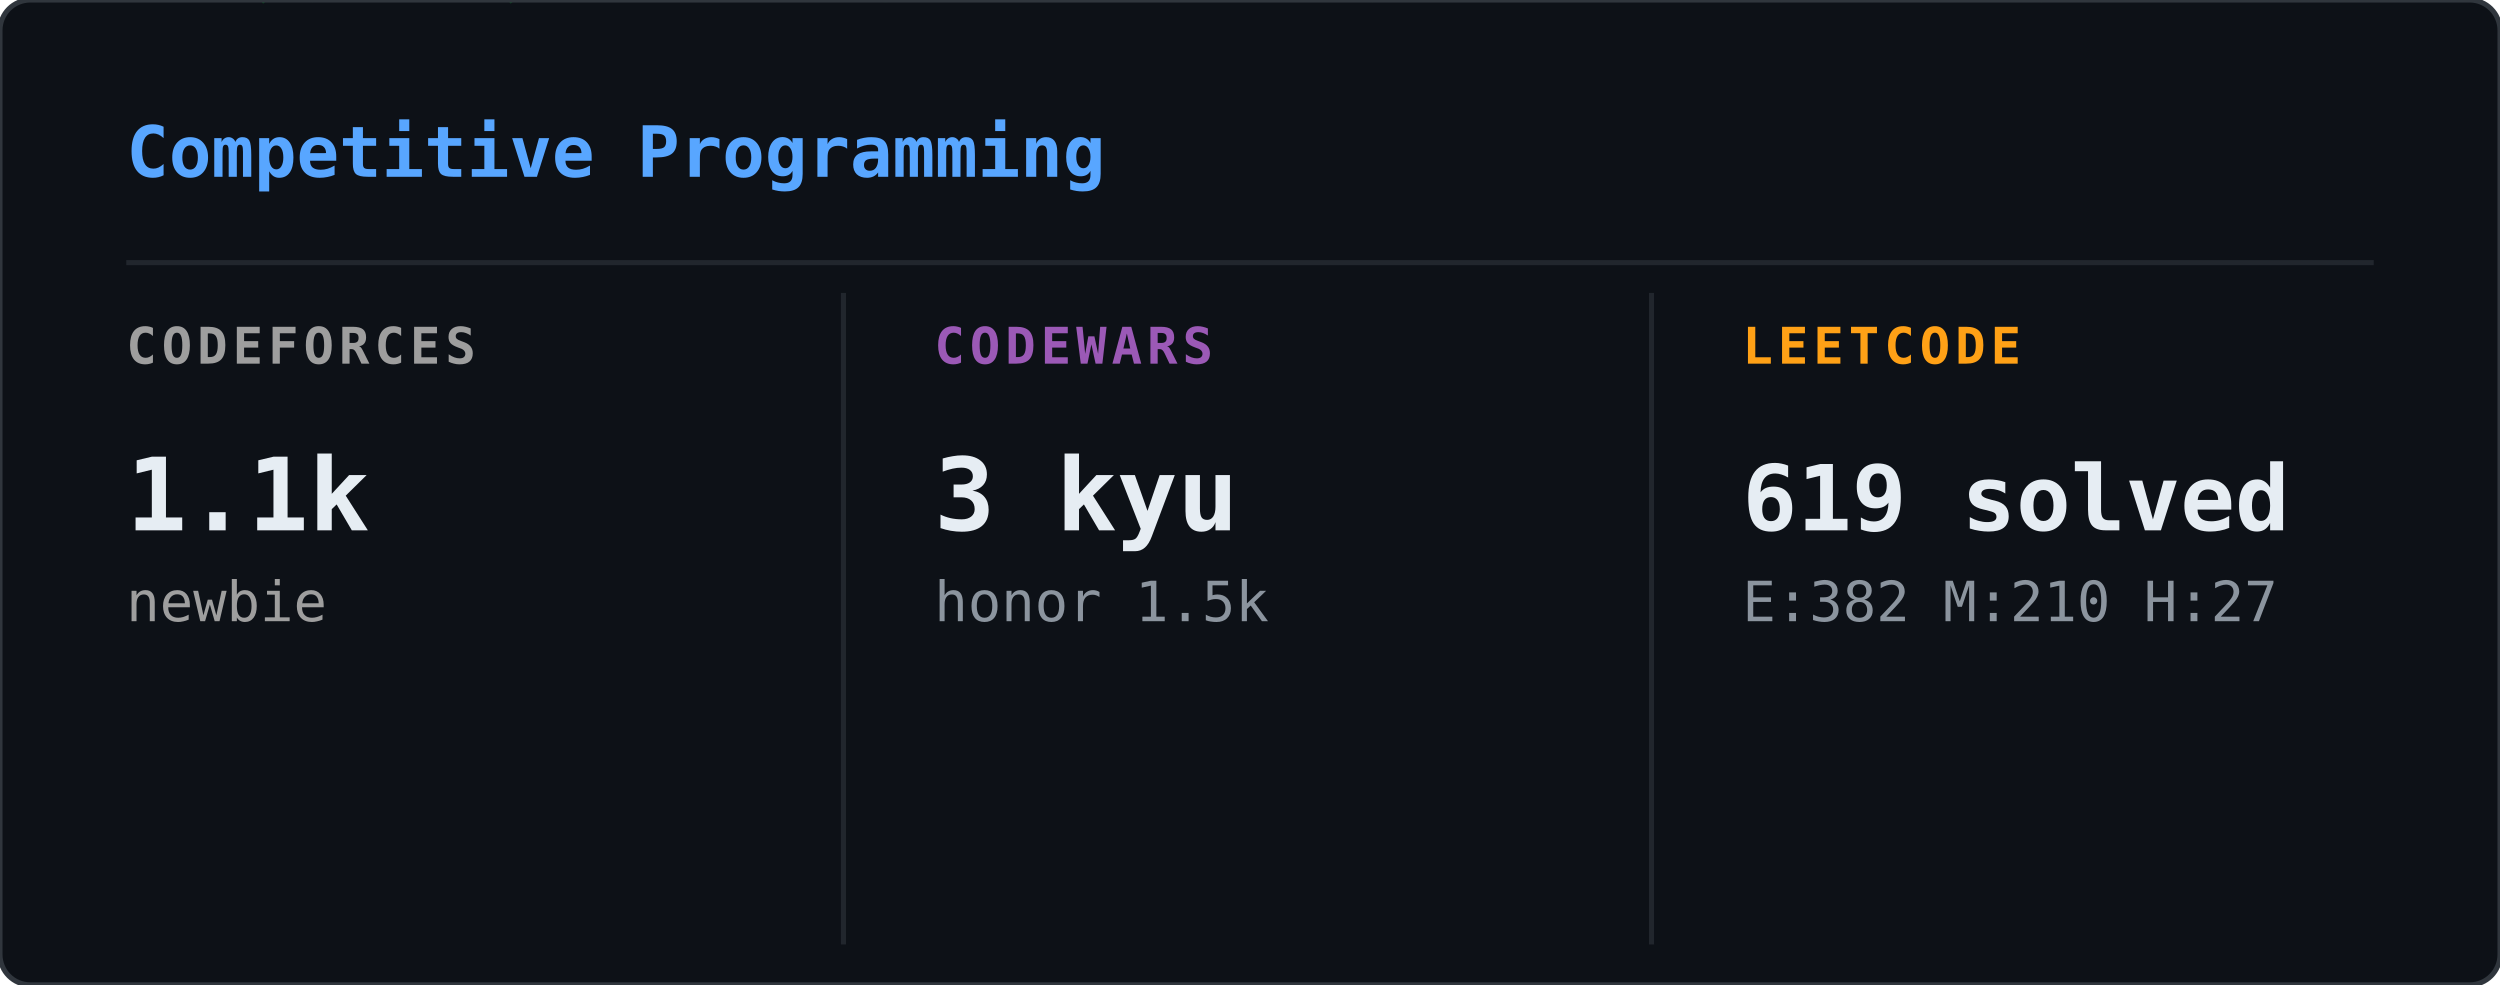
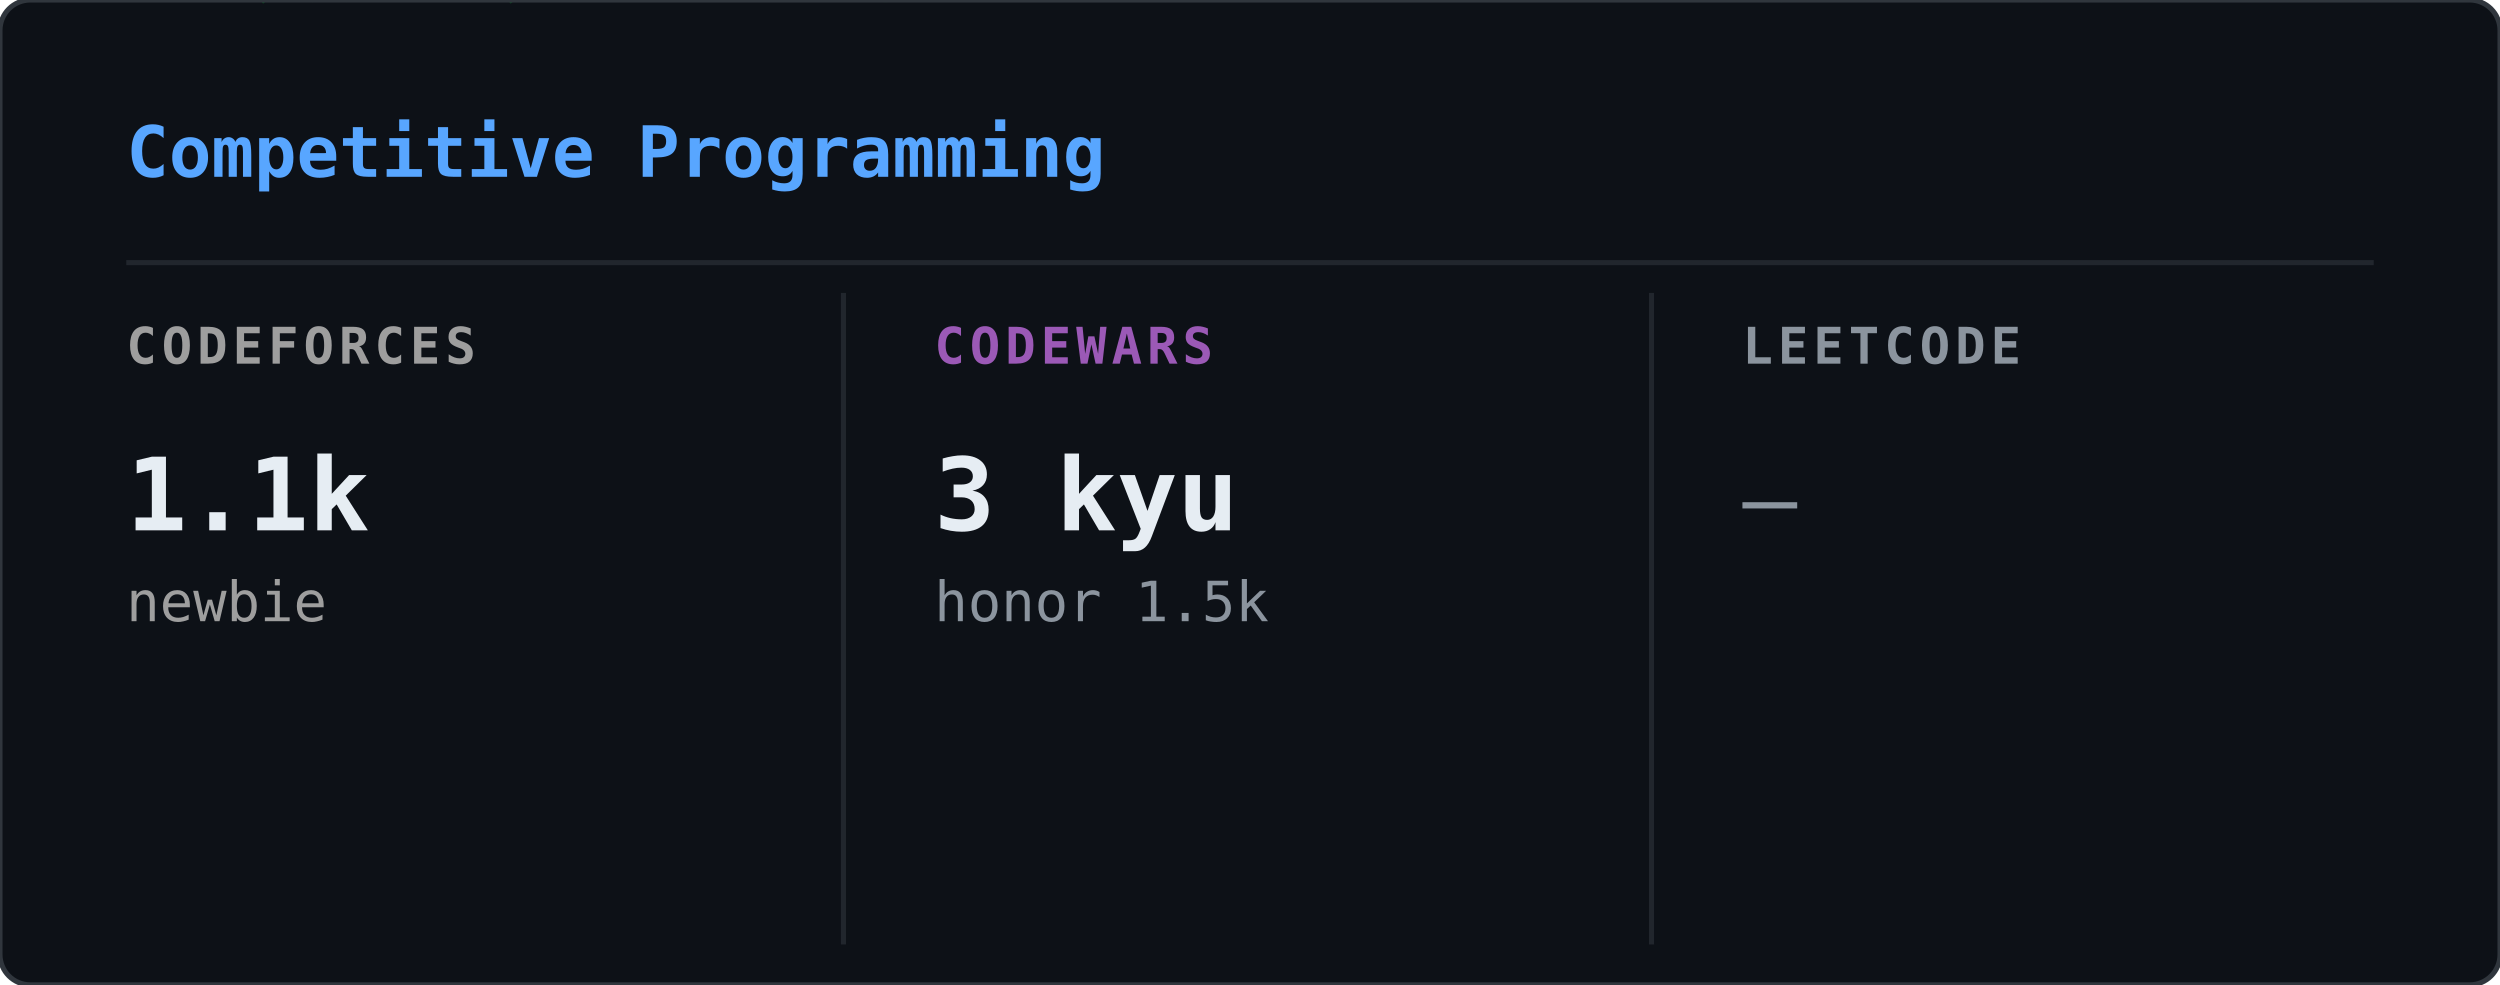
<svg xmlns="http://www.w3.org/2000/svg" width="495" height="195" viewBox="0 0 495 195">
  <defs>
    <clipPath id="cp-clip">
      <rect width="495" height="195" rx="6" />
    </clipPath>
  </defs>
  <rect width="495" height="195" rx="6" fill="#0d1117" />
  <g clip-path="url(#cp-clip)">
    <g opacity="0.22">
      <style>@keyframes cp0{from{transform:translateY(-60px)}to{transform:translateY(209px)}}@keyframes cp1{from{transform:translateY(-46px)}to{transform:translateY(209px)}}@keyframes cp2{from{transform:translateY(-46px)}to{transform:translateY(209px)}}@keyframes cp3{from{transform:translateY(-46px)}to{transform:translateY(209px)}}@keyframes cp4{from{transform:translateY(-46px)}to{transform:translateY(209px)}}@keyframes cp5{from{transform:translateY(-46px)}to{transform:translateY(209px)}}@keyframes cp6{from{transform:translateY(-46px)}to{transform:translateY(209px)}}@keyframes cp7{from{transform:translateY(-46px)}to{transform:translateY(209px)}}@keyframes cp8{from{transform:translateY(-46px)}to{transform:translateY(209px)}}@keyframes cp9{from{transform:translateY(-46px)}to{transform:translateY(209px)}}@keyframes cp10{from{transform:translateY(-46px)}to{transform:translateY(209px)}}@keyframes cp11{from{transform:translateY(-46px)}to{transform:translateY(209px)}}@keyframes cp12{from{transform:translateY(-46px)}to{transform:translateY(209px)}}@keyframes cp13{from{transform:translateY(-46px)}to{transform:translateY(209px)}}@keyframes cp14{from{transform:translateY(-46px)}to{transform:translateY(209px)}}@keyframes cp15{from{transform:translateY(-46px)}to{transform:translateY(209px)}}@keyframes cp16{from{transform:translateY(-46px)}to{transform:translateY(209px)}}@keyframes cp17{from{transform:translateY(-46px)}to{transform:translateY(209px)}}@keyframes cp18{from{transform:translateY(-46px)}to{transform:translateY(209px)}}@keyframes cp19{from{transform:translateY(-46px)}to{transform:translateY(209px)}}@keyframes cp20{from{transform:translateY(-46px)}to{transform:translateY(209px)}}@keyframes cp21{from{transform:translateY(-46px)}to{transform:translateY(209px)}}@keyframes cp22{from{transform:translateY(-46px)}to{transform:translateY(209px)}}@keyframes cp23{from{transform:translateY(-46px)}to{transform:translateY(209px)}}@keyframes cp24{from{transform:translateY(-46px)}to{transform:translateY(209px)}}@keyframes cp25{from{transform:translateY(-46px)}to{transform:translateY(209px)}}@keyframes cp26{from{transform:translateY(-46px)}to{transform:translateY(209px)}}@keyframes cp27{from{transform:translateY(-46px)}to{transform:translateY(209px)}}@keyframes cp28{from{transform:translateY(-46px)}to{transform:translateY(209px)}}@keyframes cp29{from{transform:translateY(-46px)}to{transform:translateY(209px)}}@keyframes cp30{from{transform:translateY(-46px)}to{transform:translateY(209px)}}@keyframes cp31{from{transform:translateY(-46px)}to{transform:translateY(209px)}}@keyframes cp32{from{transform:translateY(-46px)}to{transform:translateY(209px)}}@keyframes cp33{from{transform:translateY(-46px)}to{transform:translateY(209px)}}@keyframes cp34{from{transform:translateY(-46px)}to{transform:translateY(209px)}}@keyframes cp35{from{transform:translateY(-46px)}to{transform:translateY(209px)}}@keyframes cp36{from{transform:translateY(-46px)}to{transform:translateY(209px)}}@keyframes cp37{from{transform:translateY(-46px)}to{transform:translateY(209px)}}</style>
      <g style="animation:cp0 2.40s linear infinite;animation-delay:-0.01s">
        <text x="366" y="0" font-family="monospace" font-size="12" fill="#00ff41">5</text>
        <text x="366" y="-14" font-family="monospace" font-size="12" fill="#00ff41" opacity="0.80">ﾔ</text>
        <text x="366" y="-28" font-family="monospace" font-size="12" fill="#00ff41" opacity="0.60">ﾀ</text>
        <text x="366" y="-42" font-family="monospace" font-size="12" fill="#00ff41" opacity="0.40">ｿ</text>
        <text x="366" y="-56" font-family="monospace" font-size="12" fill="#00ff41" opacity="0.20">2</text>
      </g>
      <g style="animation:cp1 1.88s linear infinite;animation-delay:-1.42s">
        <text x="221" y="0" font-family="monospace" font-size="12" fill="#00ff41">ﾝ</text>
        <text x="221" y="-14" font-family="monospace" font-size="12" fill="#00ff41" opacity="0.75">ﾘ</text>
        <text x="221" y="-28" font-family="monospace" font-size="12" fill="#00ff41" opacity="0.50">ﾚ</text>
        <text x="221" y="-42" font-family="monospace" font-size="12" fill="#00ff41" opacity="0.25">ｧ</text>
      </g>
      <g style="animation:cp2 3.18s linear infinite;animation-delay:-0.68s">
        <text x="195" y="0" font-family="monospace" font-size="12" fill="#00ff41">ｺ</text>
        <text x="195" y="-14" font-family="monospace" font-size="12" fill="#00ff41" opacity="0.75">ﾃ</text>
        <text x="195" y="-28" font-family="monospace" font-size="12" fill="#00ff41" opacity="0.50">ｾ</text>
        <text x="195" y="-42" font-family="monospace" font-size="12" fill="#00ff41" opacity="0.25">ｬ</text>
      </g>
      <g style="animation:cp3 2.37s linear infinite;animation-delay:-0.52s">
        <text x="25" y="0" font-family="monospace" font-size="12" fill="#00ff41">ﾍ</text>
        <text x="25" y="-14" font-family="monospace" font-size="12" fill="#00ff41" opacity="0.75">ｺ</text>
        <text x="25" y="-28" font-family="monospace" font-size="12" fill="#00ff41" opacity="0.50">ｧ</text>
        <text x="25" y="-42" font-family="monospace" font-size="12" fill="#00ff41" opacity="0.25">ｫ</text>
      </g>
      <g style="animation:cp4 2.42s linear infinite;animation-delay:-0.67s">
        <text x="113" y="0" font-family="monospace" font-size="12" fill="#00ff41">ｭ</text>
        <text x="113" y="-14" font-family="monospace" font-size="12" fill="#00ff41" opacity="0.75">1</text>
        <text x="113" y="-28" font-family="monospace" font-size="12" fill="#00ff41" opacity="0.50">ﾅ</text>
        <text x="113" y="-42" font-family="monospace" font-size="12" fill="#00ff41" opacity="0.25">1</text>
      </g>
      <g style="animation:cp5 2.93s linear infinite;animation-delay:-1.00s">
        <text x="469" y="0" font-family="monospace" font-size="12" fill="#00ff41">ﾄ</text>
        <text x="469" y="-14" font-family="monospace" font-size="12" fill="#00ff41" opacity="0.75">ﾈ</text>
        <text x="469" y="-28" font-family="monospace" font-size="12" fill="#00ff41" opacity="0.50">ﾆ</text>
        <text x="469" y="-42" font-family="monospace" font-size="12" fill="#00ff41" opacity="0.25">ｼ</text>
      </g>
      <g style="animation:cp6 2.61s linear infinite;animation-delay:-1.55s">
        <text x="353" y="0" font-family="monospace" font-size="12" fill="#00ff41">0</text>
        <text x="353" y="-14" font-family="monospace" font-size="12" fill="#00ff41" opacity="0.75">ｵ</text>
        <text x="353" y="-28" font-family="monospace" font-size="12" fill="#00ff41" opacity="0.50">ﾅ</text>
        <text x="353" y="-42" font-family="monospace" font-size="12" fill="#00ff41" opacity="0.25">5</text>
      </g>
      <g style="animation:cp7 2.10s linear infinite;animation-delay:-0.63s">
        <text x="67" y="0" font-family="monospace" font-size="12" fill="#00ff41">ｱ</text>
        <text x="67" y="-14" font-family="monospace" font-size="12" fill="#00ff41" opacity="0.75">ﾍ</text>
        <text x="67" y="-28" font-family="monospace" font-size="12" fill="#00ff41" opacity="0.50">ﾆ</text>
        <text x="67" y="-42" font-family="monospace" font-size="12" fill="#00ff41" opacity="0.25">ｨ</text>
      </g>
      <g style="animation:cp8 1.60s linear infinite;animation-delay:-0.98s">
        <text x="91" y="0" font-family="monospace" font-size="12" fill="#00ff41">ｱ</text>
        <text x="91" y="-14" font-family="monospace" font-size="12" fill="#00ff41" opacity="0.75">1</text>
        <text x="91" y="-28" font-family="monospace" font-size="12" fill="#00ff41" opacity="0.50">7</text>
        <text x="91" y="-42" font-family="monospace" font-size="12" fill="#00ff41" opacity="0.25">ﾃ</text>
      </g>
      <g style="animation:cp9 2.20s linear infinite;animation-delay:-1.29s">
        <text x="332" y="0" font-family="monospace" font-size="12" fill="#00ff41">ﾇ</text>
        <text x="332" y="-14" font-family="monospace" font-size="12" fill="#00ff41" opacity="0.75">ﾘ</text>
        <text x="332" y="-28" font-family="monospace" font-size="12" fill="#00ff41" opacity="0.50">ﾍ</text>
        <text x="332" y="-42" font-family="monospace" font-size="12" fill="#00ff41" opacity="0.25">ﾃ</text>
      </g>
      <g style="animation:cp10 2.40s linear infinite;animation-delay:-0.51s">
        <text x="374" y="0" font-family="monospace" font-size="12" fill="#00ff41">ｶ</text>
        <text x="374" y="-14" font-family="monospace" font-size="12" fill="#00ff41" opacity="0.75">ｨ</text>
        <text x="374" y="-28" font-family="monospace" font-size="12" fill="#00ff41" opacity="0.50">ﾝ</text>
        <text x="374" y="-42" font-family="monospace" font-size="12" fill="#00ff41" opacity="0.25">ｼ</text>
      </g>
      <g style="animation:cp11 1.70s linear infinite;animation-delay:-1.08s">
        <text x="172" y="0" font-family="monospace" font-size="12" fill="#00ff41">ｲ</text>
        <text x="172" y="-14" font-family="monospace" font-size="12" fill="#00ff41" opacity="0.75">ｯ</text>
        <text x="172" y="-28" font-family="monospace" font-size="12" fill="#00ff41" opacity="0.50">ｻ</text>
        <text x="172" y="-42" font-family="monospace" font-size="12" fill="#00ff41" opacity="0.25">ｮ</text>
      </g>
      <g style="animation:cp12 2.37s linear infinite;animation-delay:-2.03s">
        <text x="99" y="0" font-family="monospace" font-size="12" fill="#00ff41">ｯ</text>
        <text x="99" y="-14" font-family="monospace" font-size="12" fill="#00ff41" opacity="0.75">1</text>
        <text x="99" y="-28" font-family="monospace" font-size="12" fill="#00ff41" opacity="0.50">ﾅ</text>
        <text x="99" y="-42" font-family="monospace" font-size="12" fill="#00ff41" opacity="0.25">ｬ</text>
      </g>
      <g style="animation:cp13 1.65s linear infinite;animation-delay:-0.30s">
        <text x="106" y="0" font-family="monospace" font-size="12" fill="#00ff41">ﾛ</text>
        <text x="106" y="-14" font-family="monospace" font-size="12" fill="#00ff41" opacity="0.75">ｧ</text>
        <text x="106" y="-28" font-family="monospace" font-size="12" fill="#00ff41" opacity="0.50">0</text>
        <text x="106" y="-42" font-family="monospace" font-size="12" fill="#00ff41" opacity="0.25">ｹ</text>
      </g>
      <g style="animation:cp14 2.77s linear infinite;animation-delay:-2.62s">
        <text x="327" y="0" font-family="monospace" font-size="12" fill="#00ff41">ｸ</text>
        <text x="327" y="-14" font-family="monospace" font-size="12" fill="#00ff41" opacity="0.75">ｵ</text>
        <text x="327" y="-28" font-family="monospace" font-size="12" fill="#00ff41" opacity="0.50">ｺ</text>
        <text x="327" y="-42" font-family="monospace" font-size="12" fill="#00ff41" opacity="0.25">ﾅ</text>
      </g>
      <g style="animation:cp15 1.84s linear infinite;animation-delay:-0.81s">
        <text x="477" y="0" font-family="monospace" font-size="12" fill="#00ff41">ﾐ</text>
        <text x="477" y="-14" font-family="monospace" font-size="12" fill="#00ff41" opacity="0.75">ｿ</text>
        <text x="477" y="-28" font-family="monospace" font-size="12" fill="#00ff41" opacity="0.50">0</text>
        <text x="477" y="-42" font-family="monospace" font-size="12" fill="#00ff41" opacity="0.25">ｫ</text>
      </g>
      <g style="animation:cp16 2.85s linear infinite;animation-delay:-1.49s">
        <text x="259" y="0" font-family="monospace" font-size="12" fill="#00ff41">ﾓ</text>
        <text x="259" y="-14" font-family="monospace" font-size="12" fill="#00ff41" opacity="0.75">ﾒ</text>
        <text x="259" y="-28" font-family="monospace" font-size="12" fill="#00ff41" opacity="0.50">ｩ</text>
        <text x="259" y="-42" font-family="monospace" font-size="12" fill="#00ff41" opacity="0.25">ｧ</text>
      </g>
      <g style="animation:cp17 1.80s linear infinite;animation-delay:-0.23s">
        <text x="369" y="0" font-family="monospace" font-size="12" fill="#00ff41">ｱ</text>
        <text x="369" y="-14" font-family="monospace" font-size="12" fill="#00ff41" opacity="0.75">ﾊ</text>
        <text x="369" y="-28" font-family="monospace" font-size="12" fill="#00ff41" opacity="0.50">ｼ</text>
        <text x="369" y="-42" font-family="monospace" font-size="12" fill="#00ff41" opacity="0.25">4</text>
      </g>
      <g style="animation:cp18 2.40s linear infinite;animation-delay:-0.13s">
        <text x="135" y="0" font-family="monospace" font-size="12" fill="#00ff41">ﾋ</text>
        <text x="135" y="-14" font-family="monospace" font-size="12" fill="#00ff41" opacity="0.75">ﾇ</text>
        <text x="135" y="-28" font-family="monospace" font-size="12" fill="#00ff41" opacity="0.50">ﾚ</text>
        <text x="135" y="-42" font-family="monospace" font-size="12" fill="#00ff41" opacity="0.25">ﾓ</text>
      </g>
      <g style="animation:cp19 2.61s linear infinite;animation-delay:-2.31s">
        <text x="114" y="0" font-family="monospace" font-size="12" fill="#00ff41">8</text>
        <text x="114" y="-14" font-family="monospace" font-size="12" fill="#00ff41" opacity="0.75">ﾗ</text>
        <text x="114" y="-28" font-family="monospace" font-size="12" fill="#00ff41" opacity="0.50">ﾌ</text>
        <text x="114" y="-42" font-family="monospace" font-size="12" fill="#00ff41" opacity="0.25">ｬ</text>
      </g>
      <g style="animation:cp20 2.89s linear infinite;animation-delay:-0.51s">
        <text x="277" y="0" font-family="monospace" font-size="12" fill="#00ff41">7</text>
        <text x="277" y="-14" font-family="monospace" font-size="12" fill="#00ff41" opacity="0.75">5</text>
        <text x="277" y="-28" font-family="monospace" font-size="12" fill="#00ff41" opacity="0.50">ｿ</text>
        <text x="277" y="-42" font-family="monospace" font-size="12" fill="#00ff41" opacity="0.25">ｿ</text>
      </g>
      <g style="animation:cp21 2.92s linear infinite;animation-delay:-1.28s">
        <text x="404" y="0" font-family="monospace" font-size="12" fill="#00ff41">ﾉ</text>
        <text x="404" y="-14" font-family="monospace" font-size="12" fill="#00ff41" opacity="0.75">ﾍ</text>
        <text x="404" y="-28" font-family="monospace" font-size="12" fill="#00ff41" opacity="0.50">ﾔ</text>
        <text x="404" y="-42" font-family="monospace" font-size="12" fill="#00ff41" opacity="0.25">4</text>
      </g>
      <g style="animation:cp22 1.87s linear infinite;animation-delay:-1.12s">
        <text x="41" y="0" font-family="monospace" font-size="12" fill="#00ff41">ｼ</text>
        <text x="41" y="-14" font-family="monospace" font-size="12" fill="#00ff41" opacity="0.75">ﾃ</text>
        <text x="41" y="-28" font-family="monospace" font-size="12" fill="#00ff41" opacity="0.50">ｸ</text>
        <text x="41" y="-42" font-family="monospace" font-size="12" fill="#00ff41" opacity="0.25">ｪ</text>
      </g>
      <g style="animation:cp23 1.78s linear infinite;animation-delay:-1.10s">
        <text x="449" y="0" font-family="monospace" font-size="12" fill="#00ff41">ﾋ</text>
        <text x="449" y="-14" font-family="monospace" font-size="12" fill="#00ff41" opacity="0.75">ｵ</text>
        <text x="449" y="-28" font-family="monospace" font-size="12" fill="#00ff41" opacity="0.50">ﾓ</text>
        <text x="449" y="-42" font-family="monospace" font-size="12" fill="#00ff41" opacity="0.25">ｹ</text>
      </g>
      <g style="animation:cp24 3.10s linear infinite;animation-delay:-3.00s">
        <text x="270" y="0" font-family="monospace" font-size="12" fill="#00ff41">ﾅ</text>
        <text x="270" y="-14" font-family="monospace" font-size="12" fill="#00ff41" opacity="0.75">6</text>
        <text x="270" y="-28" font-family="monospace" font-size="12" fill="#00ff41" opacity="0.50">ｭ</text>
        <text x="270" y="-42" font-family="monospace" font-size="12" fill="#00ff41" opacity="0.25">ﾒ</text>
      </g>
      <g style="animation:cp25 3.05s linear infinite;animation-delay:-0.93s">
        <text x="309" y="0" font-family="monospace" font-size="12" fill="#00ff41">ｫ</text>
        <text x="309" y="-14" font-family="monospace" font-size="12" fill="#00ff41" opacity="0.75">ﾓ</text>
        <text x="309" y="-28" font-family="monospace" font-size="12" fill="#00ff41" opacity="0.50">ｫ</text>
        <text x="309" y="-42" font-family="monospace" font-size="12" fill="#00ff41" opacity="0.25">0</text>
      </g>
      <g style="animation:cp26 3.00s linear infinite;animation-delay:-2.68s">
        <text x="50" y="0" font-family="monospace" font-size="12" fill="#00ff41">ｯ</text>
        <text x="50" y="-14" font-family="monospace" font-size="12" fill="#00ff41" opacity="0.75">6</text>
        <text x="50" y="-28" font-family="monospace" font-size="12" fill="#00ff41" opacity="0.50">ｭ</text>
        <text x="50" y="-42" font-family="monospace" font-size="12" fill="#00ff41" opacity="0.25">ｯ</text>
      </g>
      <g style="animation:cp27 1.74s linear infinite;animation-delay:-1.11s">
        <text x="471" y="0" font-family="monospace" font-size="12" fill="#00ff41">ｼ</text>
        <text x="471" y="-14" font-family="monospace" font-size="12" fill="#00ff41" opacity="0.75">ｧ</text>
        <text x="471" y="-28" font-family="monospace" font-size="12" fill="#00ff41" opacity="0.50">ﾋ</text>
        <text x="471" y="-42" font-family="monospace" font-size="12" fill="#00ff41" opacity="0.25">ﾋ</text>
      </g>
      <g style="animation:cp28 1.67s linear infinite;animation-delay:-1.33s">
        <text x="228" y="0" font-family="monospace" font-size="12" fill="#00ff41">ﾔ</text>
        <text x="228" y="-14" font-family="monospace" font-size="12" fill="#00ff41" opacity="0.75">1</text>
        <text x="228" y="-28" font-family="monospace" font-size="12" fill="#00ff41" opacity="0.50">ﾌ</text>
        <text x="228" y="-42" font-family="monospace" font-size="12" fill="#00ff41" opacity="0.25">ﾊ</text>
      </g>
      <g style="animation:cp29 2.02s linear infinite;animation-delay:-0.64s">
        <text x="60" y="0" font-family="monospace" font-size="12" fill="#00ff41">ﾃ</text>
        <text x="60" y="-14" font-family="monospace" font-size="12" fill="#00ff41" opacity="0.75">ｭ</text>
        <text x="60" y="-28" font-family="monospace" font-size="12" fill="#00ff41" opacity="0.50">ﾔ</text>
        <text x="60" y="-42" font-family="monospace" font-size="12" fill="#00ff41" opacity="0.25">ﾀ</text>
      </g>
      <g style="animation:cp30 2.97s linear infinite;animation-delay:-2.86s">
        <text x="178" y="0" font-family="monospace" font-size="12" fill="#00ff41">ﾇ</text>
        <text x="178" y="-14" font-family="monospace" font-size="12" fill="#00ff41" opacity="0.75">ﾕ</text>
        <text x="178" y="-28" font-family="monospace" font-size="12" fill="#00ff41" opacity="0.50">ｷ</text>
        <text x="178" y="-42" font-family="monospace" font-size="12" fill="#00ff41" opacity="0.25">ｵ</text>
      </g>
      <g style="animation:cp31 1.75s linear infinite;animation-delay:-1.72s">
        <text x="175" y="0" font-family="monospace" font-size="12" fill="#00ff41">ﾉ</text>
        <text x="175" y="-14" font-family="monospace" font-size="12" fill="#00ff41" opacity="0.75">ｸ</text>
        <text x="175" y="-28" font-family="monospace" font-size="12" fill="#00ff41" opacity="0.50">ｿ</text>
        <text x="175" y="-42" font-family="monospace" font-size="12" fill="#00ff41" opacity="0.25">ﾍ</text>
      </g>
      <g style="animation:cp32 2.71s linear infinite;animation-delay:-2.06s">
        <text x="309" y="0" font-family="monospace" font-size="12" fill="#00ff41">ﾉ</text>
        <text x="309" y="-14" font-family="monospace" font-size="12" fill="#00ff41" opacity="0.75">ﾜ</text>
        <text x="309" y="-28" font-family="monospace" font-size="12" fill="#00ff41" opacity="0.50">ｶ</text>
        <text x="309" y="-42" font-family="monospace" font-size="12" fill="#00ff41" opacity="0.25">ﾇ</text>
      </g>
      <g style="animation:cp33 2.23s linear infinite;animation-delay:-1.91s">
        <text x="20" y="0" font-family="monospace" font-size="12" fill="#00ff41">7</text>
        <text x="20" y="-14" font-family="monospace" font-size="12" fill="#00ff41" opacity="0.75">5</text>
        <text x="20" y="-28" font-family="monospace" font-size="12" fill="#00ff41" opacity="0.50">ｶ</text>
        <text x="20" y="-42" font-family="monospace" font-size="12" fill="#00ff41" opacity="0.25">ｼ</text>
      </g>
      <g style="animation:cp34 2.66s linear infinite;animation-delay:-1.12s">
        <text x="351" y="0" font-family="monospace" font-size="12" fill="#00ff41">ﾅ</text>
        <text x="351" y="-14" font-family="monospace" font-size="12" fill="#00ff41" opacity="0.75">3</text>
        <text x="351" y="-28" font-family="monospace" font-size="12" fill="#00ff41" opacity="0.50">ﾋ</text>
        <text x="351" y="-42" font-family="monospace" font-size="12" fill="#00ff41" opacity="0.25">ｴ</text>
      </g>
      <g style="animation:cp35 2.77s linear infinite;animation-delay:-0.59s">
        <text x="279" y="0" font-family="monospace" font-size="12" fill="#00ff41">ﾋ</text>
        <text x="279" y="-14" font-family="monospace" font-size="12" fill="#00ff41" opacity="0.75">ｨ</text>
        <text x="279" y="-28" font-family="monospace" font-size="12" fill="#00ff41" opacity="0.50">ﾈ</text>
        <text x="279" y="-42" font-family="monospace" font-size="12" fill="#00ff41" opacity="0.25">ﾑ</text>
      </g>
      <g style="animation:cp36 2.13s linear infinite;animation-delay:-1.62s">
        <text x="402" y="0" font-family="monospace" font-size="12" fill="#00ff41">ｳ</text>
        <text x="402" y="-14" font-family="monospace" font-size="12" fill="#00ff41" opacity="0.75">ｪ</text>
        <text x="402" y="-28" font-family="monospace" font-size="12" fill="#00ff41" opacity="0.50">2</text>
        <text x="402" y="-42" font-family="monospace" font-size="12" fill="#00ff41" opacity="0.25">ﾊ</text>
      </g>
      <g style="animation:cp37 1.57s linear infinite;animation-delay:-0.79s">
        <text x="465" y="0" font-family="monospace" font-size="12" fill="#00ff41">ﾋ</text>
        <text x="465" y="-14" font-family="monospace" font-size="12" fill="#00ff41" opacity="0.75">ﾌ</text>
        <text x="465" y="-28" font-family="monospace" font-size="12" fill="#00ff41" opacity="0.50">ｯ</text>
        <text x="465" y="-42" font-family="monospace" font-size="12" fill="#00ff41" opacity="0.25">ｨ</text>
      </g>
    </g>
  </g>
  <rect width="495" height="195" rx="6" fill="none" stroke="#30363d" stroke-width="1" />
  <text x="25" y="35" font-family="monospace" font-size="14" font-weight="600" fill="#58a6ff">Competitive Programming</text>
  <line x1="25" y1="52" x2="470" y2="52" stroke="#21262d" stroke-width="1" />
  <line x1="167" y1="58" x2="167" y2="187" stroke="#21262d" stroke-width="1" />
  <line x1="327" y1="58" x2="327" y2="187" stroke="#21262d" stroke-width="1" />
  <text x="25" y="72" font-family="monospace" font-size="10" font-weight="600" fill="#9e9e9e" letter-spacing="1">CODEFORCES</text>
  <text x="25" y="105" font-family="monospace" font-size="20" font-weight="700" fill="#e6edf3">1.1k</text>
  <text x="25" y="123" font-family="monospace" font-size="11" font-weight="400" fill="#9e9e9e">newbie</text>
  <text x="185" y="72" font-family="monospace" font-size="10" font-weight="600" fill="#9b59b6" letter-spacing="1">CODEWARS</text>
  <text x="185" y="105" font-family="monospace" font-size="20" font-weight="700" fill="#e6edf3">3 kyu</text>
  <text x="185" y="123" font-family="monospace" font-size="11" font-weight="400" fill="#8b949e">honor 1.5k</text>
-   <text x="345" y="72" font-family="monospace" font-size="10" font-weight="600" fill="#ffa116" letter-spacing="1">LEETCODE</text>
-   <text x="345" y="105" font-family="monospace" font-size="18" font-weight="700" fill="#e6edf3">619 solved</text>
-   <text x="345" y="123" font-family="monospace" font-size="11" font-weight="400" fill="#8b949e">E:382 M:210 H:27</text>
+   <text x="345" y="72" font-family="monospace" font-size="10" font-weight="600" fill="#8b949e" letter-spacing="1">LEETCODE</text>
+   <text x="345" y="105" font-family="monospace" font-size="18" font-weight="400" fill="#8b949e">—</text>
</svg>
